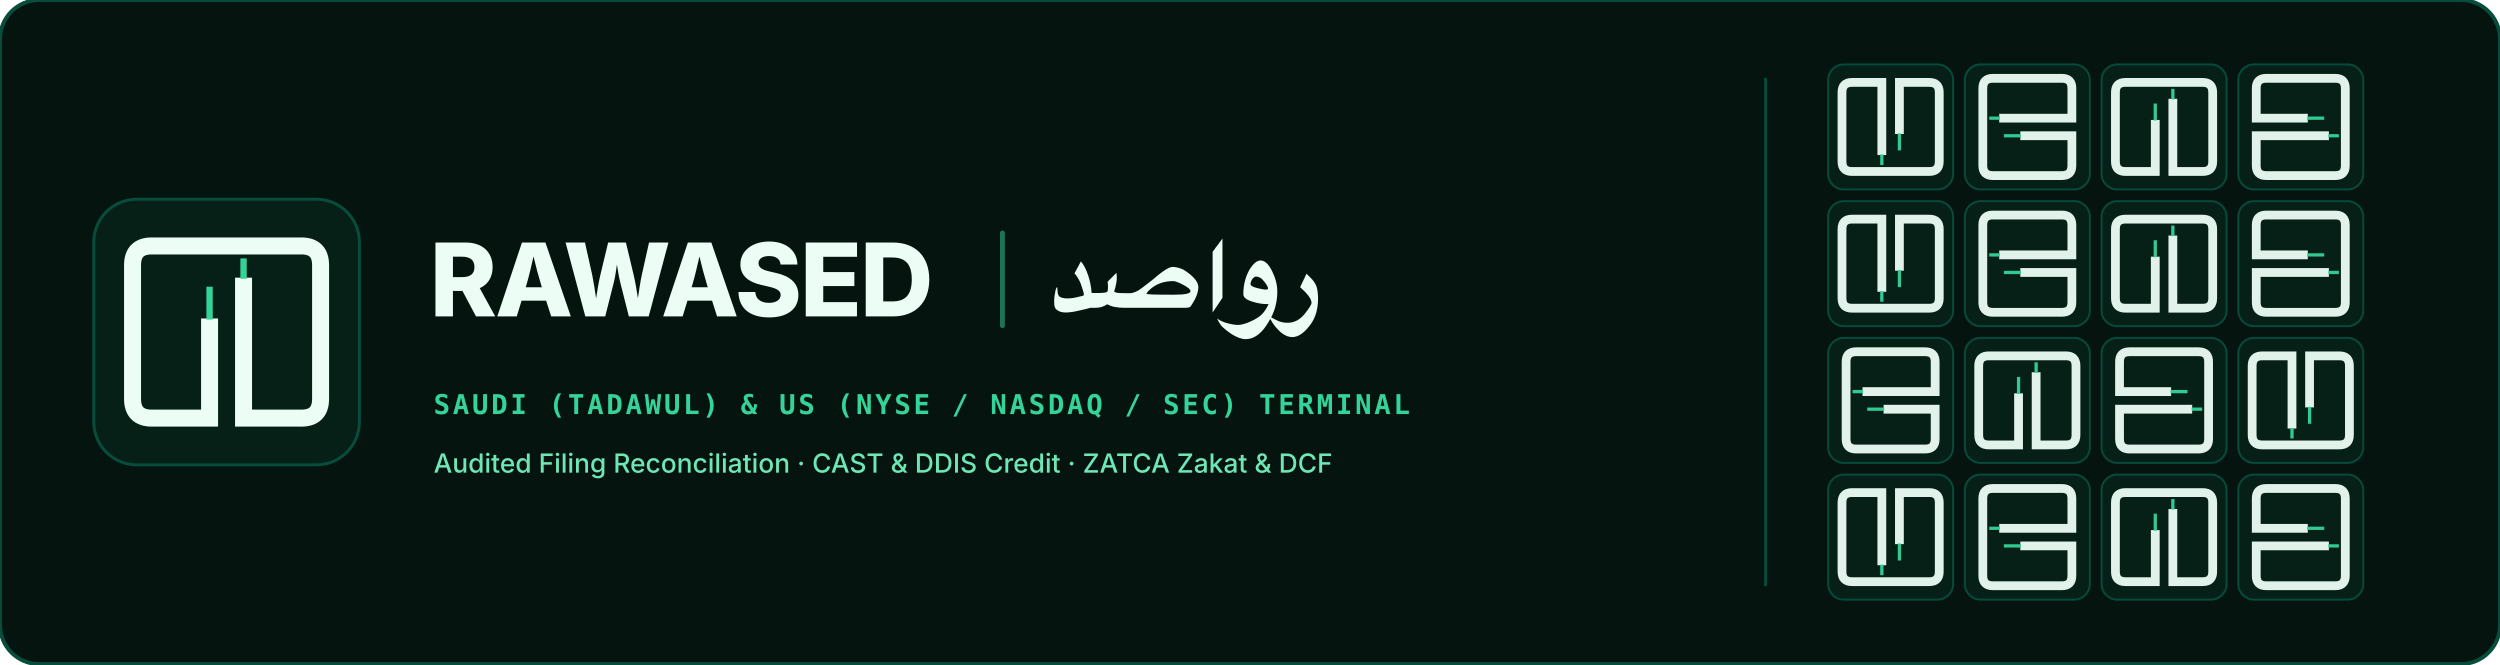
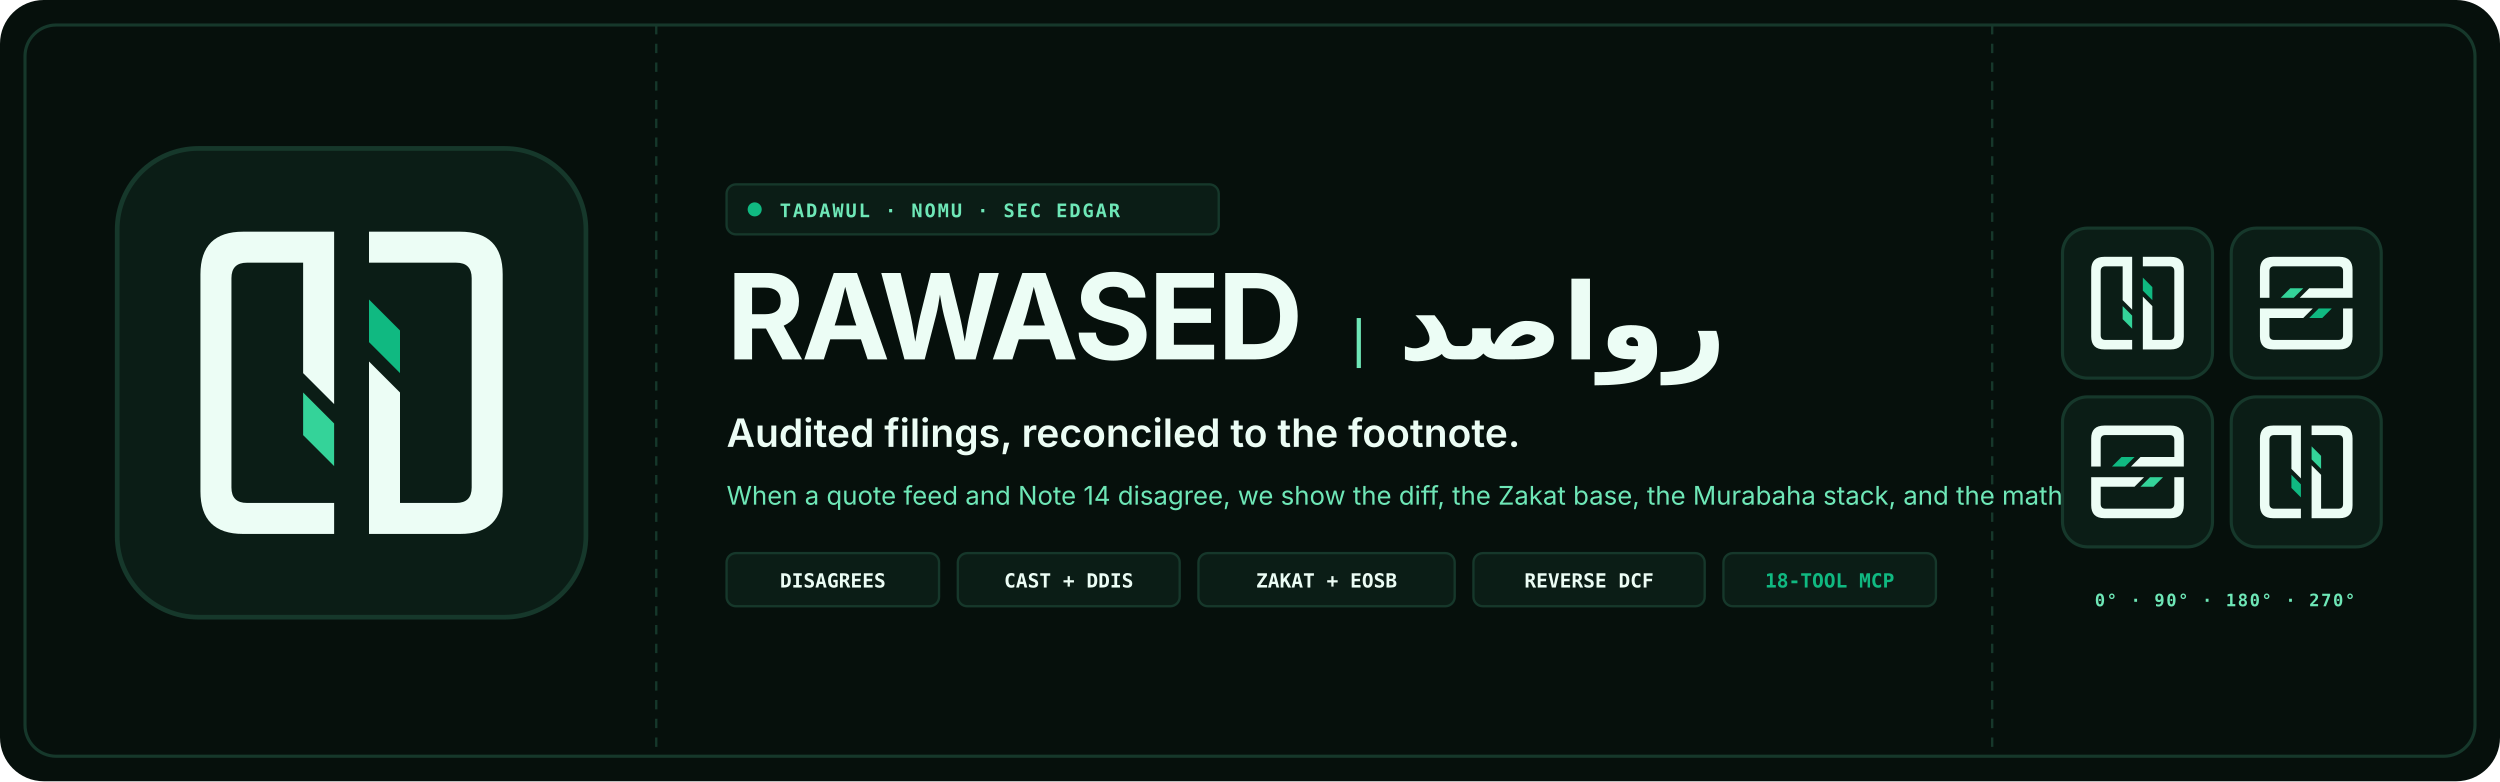
- <svg xmlns="http://www.w3.org/2000/svg" viewBox="0 0 1280 340" width="100%" height="100%">
-   <defs>
-     <clipPath id="text-col-clip">
-       <rect x="216" y="0" width="676" height="340" />
-     </clipPath>
-   </defs>
-   <rect x="0" y="0" width="1280" height="340" rx="20" fill="#06140F" stroke="#064E3B" stroke-width="2" />
-   <g transform="translate(48, 102)">
-     <rect x="0" y="0" width="136" height="136" rx="22" fill="#062017" stroke="#064E3B" stroke-width="1.5" />
-     <svg x="10" y="10" width="116" height="116" viewBox="0 0 100 100">
-       <path d="M 42.5 44 V 88 H 17 Q 8.5 88 8.5 79.5 V 20.5 Q 8.5 12 17 12 H 83 Q 91.5 12 91.5 20.5 V 79.5 Q 91.5 88 83 88 H 57.5 V 26" stroke="#ECFDF5" stroke-width="7.5" stroke-linecap="butt" stroke-linejoin="miter" fill="none" />
-       <line x1="42.5" y1="30" x2="42.5" y2="44.5" stroke="#34D399" stroke-width="2.8" stroke-linecap="butt" />
-       <line x1="57.5" y1="17.5" x2="57.5" y2="26.5" stroke="#34D399" stroke-width="2.8" stroke-linecap="butt" />
+ <svg xmlns="http://www.w3.org/2000/svg" viewBox="0 0 1600 500" width="1600" height="500">
+   <rect width="1600" height="500" rx="28" fill="#06100C" />
+   <rect x="16" y="16" width="1568" height="468" rx="20" fill="none" stroke="#16382B" stroke-width="2" />
+   <line x1="420" y1="16" x2="420" y2="484" stroke="#16382B" stroke-width="1.5" stroke-dasharray="6 6" />
+   <line x1="1275" y1="16" x2="1275" y2="484" stroke="#16382B" stroke-width="1.5" stroke-dasharray="6 6" />
+   <g transform="translate(75, 95)">
+     <rect width="300" height="300" rx="52" fill="#0B1D16" stroke="#16382B" stroke-width="3" />
+     <svg x="26" y="26" width="248" height="248" viewBox="0 0 100 100">
+       <path d="M 45.5 89 H 22 Q 11 89 11 78 V 22 Q 11 11 22 11 H 45.5 V 55.5 L 37.5 47.5 V 19 H 23 Q 19 19 19 23 V 77 Q 19 81 23 81 H 45.5 Z" fill="#ECFDF5" />
+       <polygon points="37.5,52.5 45.5,60.5 45.5,71.5 37.5,63.5" fill="#34D399" />
+       <path d="M 54.5 11 H 78 Q 89 11 89 22 V 78 Q 89 89 78 89 H 54.5 V 44.5 L 62.5 52.5 V 81 H 77 Q 81 81 81 77 V 23 Q 81 19 77 19 H 54.5 Z" fill="#ECFDF5" />
+       <polygon points="54.5,28.5 62.5,36.5 62.5,47.5 54.5,39.5" fill="#10B981" />
    </svg>
  </g>
-   <g clip-path="url(#text-col-clip)">
-     <text x="220" y="162" fill="#ECFDF5" font-family="-apple-system, BlinkMacSystemFont, 'Inter', 'Helvetica Neue', Arial, sans-serif" font-size="52" font-weight="800" letter-spacing="-1">RAWASED</text>
-     <rect x="512" y="118" width="2.5" height="50" rx="1.25" fill="#34D399" opacity="0.5" />
-     <g transform="translate(536, 160) scale(1.06)">
-       <path d="M21.00 -2.24 Q20.43 -2.06 18.49 -1.60 Q16.55 -1.15 14.62 -0.72 Q11.42 -0.00 8.84 -0.00 Q6.15 -0.07 4.72 -1.36 Q3.48 -2.10 3.53 -5.18 Q3.53 -5.56 3.55 -6.41 Q3.57 -7.26 3.89 -9.10 Q4.20 -10.94 4.43 -11.56 Q4.66 -12.18 4.91 -12.18 Q4.95 -12.18 5.00 -12.16 L5.15 -10.49 Q5.22 -8.07 6.40 -7.48 Q8.00 -6.80 9.61 -6.80 Q10.53 -6.80 11.62 -6.88 Q12.70 -6.96 14.44 -7.37 Q17.90 -8.07 17.90 -8.45 Q17.90 -9.58 16.37 -13.90 Q15.01 -17.13 13.34 -18.90 L16.43 -24.68 Q18.40 -22.49 19.96 -17.90 Q21.23 -14.17 21.63 -9.43 L23.40 -9.43 L23.40 -2.26 L21.07 -2.26 Q21.02 -2.24 21.00 -2.24 Z M39.96 -9.31 Q42.65 -9.31 45.98 -11.89 Q48.98 -14.13 50.59 -15.44 Q58.14 -22.02 60.67 -22.02 Q63.09 -22.02 65.94 -20.71 Q73.17 -16.16 73.17 -12.21 Q73.12 -8.34 69.51 -3.01 Q69.08 -2.26 66.57 -2.26 L37.79 -2.26 Q32.05 -2.26 29.16 -3.98 Q26.60 -2.26 23.49 -2.26 L22.04 -2.26 L22.04 -9.43 Q28.66 -9.25 29.16 -10.06 Q29.52 -10.47 29.52 -12.18 Q29.52 -13.97 29.32 -14.83 L33.57 -19.15 Q33.66 -18.74 33.73 -18.08 Q33.79 -17.43 33.77 -16.52 Q33.77 -15.73 33.58 -14.57 Q33.39 -13.40 33.16 -12.48 Q32.93 -11.55 32.73 -10.97 Q32.53 -10.40 32.53 -10.19 Q32.59 -9.90 33.50 -9.61 Q34.40 -9.31 39.96 -9.31 Z M69.37 -10.26 Q69.37 -11.57 65.80 -13.40 Q62.41 -15.17 60.99 -15.17 Q55.45 -15.17 51.29 -12.34 Q48.15 -9.95 48.15 -8.95 Q48.44 -8.84 51.03 -8.71 Q53.62 -8.59 61.32 -8.59 Q69.37 -8.59 69.37 -10.26 Z M84.81 -7.10 L80.06 -0.00 L80.06 -29.32 L84.81 -35.71 Z M111.30 -10.13 Q111.30 -2.06 107.10 4.52 Q102.26 12.88 96.00 12.88 Q93.06 12.88 88.95 10.26 Q86.62 8.63 85.06 7.21 Q83.50 5.79 82.23 2.85 Q84.04 4.34 87.05 5.13 Q90.10 5.99 92.34 6.01 Q94.71 5.99 98.50 4.28 Q102.28 2.58 104.08 0.64 Q105.88 -1.29 107.08 -4.11 Q106.83 -4.09 106.61 -4.08 Q106.40 -4.07 106.19 -4.07 Q102.76 -4.07 98.82 -5.38 Q94.89 -6.69 94.89 -8.84 Q94.89 -15.37 97.83 -20.64 Q100.61 -25.14 103.21 -25.14 Q106.22 -25.14 108.76 -20.04 Q111.30 -14.94 111.30 -10.13 Z M106.83 -11.66 Q106.80 -12.52 105.42 -14.39 Q104.05 -16.25 103.03 -16.81 Q102.01 -17.36 101.08 -17.36 Q100.59 -17.36 100.10 -17.02 Q99.62 -16.68 99.22 -16.14 Q98.82 -15.60 98.60 -14.94 Q98.37 -14.29 98.37 -13.72 Q98.37 -12.61 101.49 -11.83 Q104.61 -11.05 105.58 -11.05 Q106.83 -11.05 106.83 -11.66 Z M130.99 -6.80 Q130.99 0.57 127.62 5.40 Q123.06 11.87 118.56 11.87 Q115.17 11.87 111.88 8.53 Q108.59 5.20 107.41 1.76 L108.63 2.51 Q109.88 3.19 110.84 3.66 Q111.80 4.14 112.70 4.43 Q113.61 4.72 114.57 4.85 Q115.53 4.97 116.77 4.95 Q121.29 4.72 124.56 0.63 Q127.83 -3.46 127.83 -4.70 Q127.78 -7.44 122.33 -12.23 L125.41 -18.74 Q126.79 -17.38 127.89 -16.25 Q129.00 -15.12 129.76 -13.64 Q130.52 -12.16 130.75 -10.26 Q130.99 -8.36 130.99 -6.80 Z" fill="#ECFDF5" />
-     </g>
-     <text x="222" y="212" fill="#34D399" font-family="'JetBrains Mono', 'SF Mono', Menlo, monospace" font-size="14" font-weight="700" letter-spacing="1.4">SAUDI (TADAWUL) &amp; US (NYSE / NASDAQ / SEC) TERMINAL</text>
-     <text x="222" y="242" fill="#6EE7B7" font-family="-apple-system, BlinkMacSystemFont, 'Inter', sans-serif" font-size="13.5" font-weight="500">Audited Filing Reconciliation · CAST &amp; DDIS Credit · ZATCA Zakat &amp; DCF</text>
-   </g>
-   <line x1="904" y1="40" x2="904" y2="300" stroke="#064E3B" stroke-width="1.5" />
-   <g transform="translate(936, 33)" opacity="0.95">
-     <g transform="translate(0, 0)">
-       <rect x="0" y="0" width="64" height="64" rx="8" fill="#062017" stroke="#064E3B" stroke-width="1" />
-       <svg x="2" y="2" width="60" height="60" viewBox="0 0 100 100">
-         <g transform="rotate(180 50 50)">
-           <path d="M 42.5 44 V 88 H 17 Q 8.5 88 8.5 79.5 V 20.5 Q 8.5 12 17 12 H 83 Q 91.5 12 91.5 20.5 V 79.5 Q 91.5 88 83 88 H 57.5 V 26" stroke="#ECFDF5" stroke-width="7.5" stroke-linecap="butt" stroke-linejoin="miter" fill="none" />
-           <line x1="42.5" y1="30" x2="42.5" y2="44.5" stroke="#34D399" stroke-width="2.8" stroke-linecap="butt" />
-           <line x1="57.5" y1="17.5" x2="57.5" y2="26.5" stroke="#34D399" stroke-width="2.8" stroke-linecap="butt" />
-         </g>
-       </svg>
-     </g>
-     <g transform="translate(70, 0)">
-       <rect x="0" y="0" width="64" height="64" rx="8" fill="#062017" stroke="#064E3B" stroke-width="1" />
-       <svg x="2" y="2" width="60" height="60" viewBox="0 0 100 100">
-         <g transform="rotate(270 50 50)">
-           <path d="M 42.5 44 V 88 H 17 Q 8.5 88 8.5 79.5 V 20.5 Q 8.5 12 17 12 H 83 Q 91.5 12 91.5 20.5 V 79.5 Q 91.5 88 83 88 H 57.5 V 26" stroke="#ECFDF5" stroke-width="7.5" stroke-linecap="butt" stroke-linejoin="miter" fill="none" />
-           <line x1="42.5" y1="30" x2="42.5" y2="44.5" stroke="#34D399" stroke-width="2.8" stroke-linecap="butt" />
-           <line x1="57.5" y1="17.5" x2="57.5" y2="26.5" stroke="#34D399" stroke-width="2.8" stroke-linecap="butt" />
-         </g>
-       </svg>
-     </g>
-     <g transform="translate(140, 0)">
-       <rect x="0" y="0" width="64" height="64" rx="8" fill="#062017" stroke="#064E3B" stroke-width="1" />
-       <svg x="2" y="2" width="60" height="60" viewBox="0 0 100 100">
-         <g transform="rotate(0 50 50)">
-           <path d="M 42.5 44 V 88 H 17 Q 8.5 88 8.5 79.5 V 20.5 Q 8.5 12 17 12 H 83 Q 91.5 12 91.5 20.5 V 79.5 Q 91.5 88 83 88 H 57.5 V 26" stroke="#ECFDF5" stroke-width="7.5" stroke-linecap="butt" stroke-linejoin="miter" fill="none" />
-           <line x1="42.5" y1="30" x2="42.5" y2="44.5" stroke="#34D399" stroke-width="2.8" stroke-linecap="butt" />
-           <line x1="57.5" y1="17.5" x2="57.5" y2="26.5" stroke="#34D399" stroke-width="2.8" stroke-linecap="butt" />
-         </g>
-       </svg>
-     </g>
-     <g transform="translate(210, 0)">
-       <rect x="0" y="0" width="64" height="64" rx="8" fill="#062017" stroke="#064E3B" stroke-width="1" />
-       <svg x="2" y="2" width="60" height="60" viewBox="0 0 100 100">
-         <g transform="rotate(90 50 50)">
-           <path d="M 42.5 44 V 88 H 17 Q 8.5 88 8.5 79.5 V 20.5 Q 8.5 12 17 12 H 83 Q 91.5 12 91.5 20.5 V 79.5 Q 91.5 88 83 88 H 57.5 V 26" stroke="#ECFDF5" stroke-width="7.5" stroke-linecap="butt" stroke-linejoin="miter" fill="none" />
-           <line x1="42.5" y1="30" x2="42.5" y2="44.5" stroke="#34D399" stroke-width="2.8" stroke-linecap="butt" />
-           <line x1="57.5" y1="17.5" x2="57.5" y2="26.5" stroke="#34D399" stroke-width="2.8" stroke-linecap="butt" />
-         </g>
-       </svg>
-     </g>
-     <g transform="translate(0, 70)">
-       <rect x="0" y="0" width="64" height="64" rx="8" fill="#062017" stroke="#064E3B" stroke-width="1" />
-       <svg x="2" y="2" width="60" height="60" viewBox="0 0 100 100">
-         <g transform="rotate(180 50 50)">
-           <path d="M 42.5 44 V 88 H 17 Q 8.5 88 8.5 79.5 V 20.5 Q 8.5 12 17 12 H 83 Q 91.5 12 91.5 20.5 V 79.5 Q 91.5 88 83 88 H 57.5 V 26" stroke="#ECFDF5" stroke-width="7.5" stroke-linecap="butt" stroke-linejoin="miter" fill="none" />
-           <line x1="42.5" y1="30" x2="42.5" y2="44.5" stroke="#34D399" stroke-width="2.8" stroke-linecap="butt" />
-           <line x1="57.5" y1="17.5" x2="57.5" y2="26.5" stroke="#34D399" stroke-width="2.8" stroke-linecap="butt" />
-         </g>
-       </svg>
-     </g>
-     <g transform="translate(70, 70)">
-       <rect x="0" y="0" width="64" height="64" rx="8" fill="#062017" stroke="#064E3B" stroke-width="1" />
-       <svg x="2" y="2" width="60" height="60" viewBox="0 0 100 100">
-         <g transform="rotate(270 50 50)">
-           <path d="M 42.5 44 V 88 H 17 Q 8.5 88 8.5 79.5 V 20.5 Q 8.5 12 17 12 H 83 Q 91.5 12 91.5 20.5 V 79.5 Q 91.5 88 83 88 H 57.5 V 26" stroke="#ECFDF5" stroke-width="7.5" stroke-linecap="butt" stroke-linejoin="miter" fill="none" />
-           <line x1="42.5" y1="30" x2="42.5" y2="44.5" stroke="#34D399" stroke-width="2.8" stroke-linecap="butt" />
-           <line x1="57.5" y1="17.5" x2="57.5" y2="26.5" stroke="#34D399" stroke-width="2.8" stroke-linecap="butt" />
-         </g>
-       </svg>
-     </g>
-     <g transform="translate(140, 70)">
-       <rect x="0" y="0" width="64" height="64" rx="8" fill="#062017" stroke="#064E3B" stroke-width="1" />
-       <svg x="2" y="2" width="60" height="60" viewBox="0 0 100 100">
-         <g transform="rotate(0 50 50)">
-           <path d="M 42.5 44 V 88 H 17 Q 8.5 88 8.5 79.5 V 20.5 Q 8.5 12 17 12 H 83 Q 91.5 12 91.5 20.5 V 79.5 Q 91.5 88 83 88 H 57.5 V 26" stroke="#ECFDF5" stroke-width="7.5" stroke-linecap="butt" stroke-linejoin="miter" fill="none" />
-           <line x1="42.5" y1="30" x2="42.5" y2="44.5" stroke="#34D399" stroke-width="2.8" stroke-linecap="butt" />
-           <line x1="57.5" y1="17.5" x2="57.5" y2="26.5" stroke="#34D399" stroke-width="2.8" stroke-linecap="butt" />
-         </g>
-       </svg>
-     </g>
-     <g transform="translate(210, 70)">
-       <rect x="0" y="0" width="64" height="64" rx="8" fill="#062017" stroke="#064E3B" stroke-width="1" />
-       <svg x="2" y="2" width="60" height="60" viewBox="0 0 100 100">
-         <g transform="rotate(90 50 50)">
-           <path d="M 42.5 44 V 88 H 17 Q 8.5 88 8.5 79.5 V 20.5 Q 8.5 12 17 12 H 83 Q 91.5 12 91.5 20.5 V 79.5 Q 91.5 88 83 88 H 57.5 V 26" stroke="#ECFDF5" stroke-width="7.5" stroke-linecap="butt" stroke-linejoin="miter" fill="none" />
-           <line x1="42.5" y1="30" x2="42.5" y2="44.5" stroke="#34D399" stroke-width="2.8" stroke-linecap="butt" />
-           <line x1="57.5" y1="17.5" x2="57.5" y2="26.5" stroke="#34D399" stroke-width="2.8" stroke-linecap="butt" />
-         </g>
-       </svg>
-     </g>
-     <g transform="translate(0, 140)">
-       <rect x="0" y="0" width="64" height="64" rx="8" fill="#062017" stroke="#064E3B" stroke-width="1" />
-       <svg x="2" y="2" width="60" height="60" viewBox="0 0 100 100">
-         <g transform="rotate(270 50 50)">
-           <path d="M 42.5 44 V 88 H 17 Q 8.5 88 8.5 79.5 V 20.5 Q 8.5 12 17 12 H 83 Q 91.5 12 91.5 20.5 V 79.5 Q 91.5 88 83 88 H 57.5 V 26" stroke="#ECFDF5" stroke-width="7.5" stroke-linecap="butt" stroke-linejoin="miter" fill="none" />
-           <line x1="42.5" y1="30" x2="42.5" y2="44.5" stroke="#34D399" stroke-width="2.8" stroke-linecap="butt" />
-           <line x1="57.5" y1="17.5" x2="57.5" y2="26.5" stroke="#34D399" stroke-width="2.8" stroke-linecap="butt" />
-         </g>
-       </svg>
-     </g>
-     <g transform="translate(70, 140)">
-       <rect x="0" y="0" width="64" height="64" rx="8" fill="#062017" stroke="#064E3B" stroke-width="1" />
-       <svg x="2" y="2" width="60" height="60" viewBox="0 0 100 100">
-         <g transform="rotate(0 50 50)">
-           <path d="M 42.5 44 V 88 H 17 Q 8.5 88 8.5 79.5 V 20.5 Q 8.5 12 17 12 H 83 Q 91.5 12 91.5 20.5 V 79.5 Q 91.5 88 83 88 H 57.5 V 26" stroke="#ECFDF5" stroke-width="7.5" stroke-linecap="butt" stroke-linejoin="miter" fill="none" />
-           <line x1="42.5" y1="30" x2="42.5" y2="44.5" stroke="#34D399" stroke-width="2.8" stroke-linecap="butt" />
-           <line x1="57.5" y1="17.5" x2="57.5" y2="26.5" stroke="#34D399" stroke-width="2.8" stroke-linecap="butt" />
-         </g>
-       </svg>
-     </g>
-     <g transform="translate(140, 140)">
-       <rect x="0" y="0" width="64" height="64" rx="8" fill="#062017" stroke="#064E3B" stroke-width="1" />
-       <svg x="2" y="2" width="60" height="60" viewBox="0 0 100 100">
-         <g transform="rotate(90 50 50)">
-           <path d="M 42.5 44 V 88 H 17 Q 8.5 88 8.5 79.5 V 20.5 Q 8.5 12 17 12 H 83 Q 91.5 12 91.5 20.5 V 79.5 Q 91.5 88 83 88 H 57.5 V 26" stroke="#ECFDF5" stroke-width="7.5" stroke-linecap="butt" stroke-linejoin="miter" fill="none" />
-           <line x1="42.5" y1="30" x2="42.5" y2="44.5" stroke="#34D399" stroke-width="2.8" stroke-linecap="butt" />
-           <line x1="57.5" y1="17.5" x2="57.5" y2="26.5" stroke="#34D399" stroke-width="2.8" stroke-linecap="butt" />
-         </g>
-       </svg>
-     </g>
-     <g transform="translate(210, 140)">
-       <rect x="0" y="0" width="64" height="64" rx="8" fill="#062017" stroke="#064E3B" stroke-width="1" />
-       <svg x="2" y="2" width="60" height="60" viewBox="0 0 100 100">
-         <g transform="rotate(180 50 50)">
-           <path d="M 42.5 44 V 88 H 17 Q 8.5 88 8.5 79.5 V 20.5 Q 8.5 12 17 12 H 83 Q 91.5 12 91.5 20.5 V 79.5 Q 91.5 88 83 88 H 57.5 V 26" stroke="#ECFDF5" stroke-width="7.5" stroke-linecap="butt" stroke-linejoin="miter" fill="none" />
-           <line x1="42.5" y1="30" x2="42.5" y2="44.5" stroke="#34D399" stroke-width="2.8" stroke-linecap="butt" />
-           <line x1="57.5" y1="17.5" x2="57.5" y2="26.5" stroke="#34D399" stroke-width="2.8" stroke-linecap="butt" />
-         </g>
-       </svg>
-     </g>
-     <g transform="translate(0, 210)">
-       <rect x="0" y="0" width="64" height="64" rx="8" fill="#062017" stroke="#064E3B" stroke-width="1" />
-       <svg x="2" y="2" width="60" height="60" viewBox="0 0 100 100">
-         <g transform="rotate(180 50 50)">
-           <path d="M 42.5 44 V 88 H 17 Q 8.5 88 8.5 79.5 V 20.5 Q 8.5 12 17 12 H 83 Q 91.5 12 91.5 20.5 V 79.5 Q 91.5 88 83 88 H 57.5 V 26" stroke="#ECFDF5" stroke-width="7.5" stroke-linecap="butt" stroke-linejoin="miter" fill="none" />
-           <line x1="42.5" y1="30" x2="42.5" y2="44.5" stroke="#34D399" stroke-width="2.8" stroke-linecap="butt" />
-           <line x1="57.5" y1="17.5" x2="57.5" y2="26.5" stroke="#34D399" stroke-width="2.8" stroke-linecap="butt" />
-         </g>
-       </svg>
-     </g>
-     <g transform="translate(70, 210)">
-       <rect x="0" y="0" width="64" height="64" rx="8" fill="#062017" stroke="#064E3B" stroke-width="1" />
-       <svg x="2" y="2" width="60" height="60" viewBox="0 0 100 100">
-         <g transform="rotate(270 50 50)">
-           <path d="M 42.5 44 V 88 H 17 Q 8.5 88 8.5 79.5 V 20.5 Q 8.5 12 17 12 H 83 Q 91.5 12 91.5 20.5 V 79.5 Q 91.5 88 83 88 H 57.5 V 26" stroke="#ECFDF5" stroke-width="7.5" stroke-linecap="butt" stroke-linejoin="miter" fill="none" />
-           <line x1="42.5" y1="30" x2="42.5" y2="44.5" stroke="#34D399" stroke-width="2.8" stroke-linecap="butt" />
-           <line x1="57.5" y1="17.5" x2="57.5" y2="26.5" stroke="#34D399" stroke-width="2.8" stroke-linecap="butt" />
-         </g>
-       </svg>
-     </g>
-     <g transform="translate(140, 210)">
-       <rect x="0" y="0" width="64" height="64" rx="8" fill="#062017" stroke="#064E3B" stroke-width="1" />
-       <svg x="2" y="2" width="60" height="60" viewBox="0 0 100 100">
-         <g transform="rotate(0 50 50)">
-           <path d="M 42.5 44 V 88 H 17 Q 8.5 88 8.5 79.5 V 20.5 Q 8.5 12 17 12 H 83 Q 91.5 12 91.5 20.5 V 79.5 Q 91.5 88 83 88 H 57.5 V 26" stroke="#ECFDF5" stroke-width="7.5" stroke-linecap="butt" stroke-linejoin="miter" fill="none" />
-           <line x1="42.5" y1="30" x2="42.5" y2="44.5" stroke="#34D399" stroke-width="2.8" stroke-linecap="butt" />
-           <line x1="57.5" y1="17.5" x2="57.5" y2="26.5" stroke="#34D399" stroke-width="2.8" stroke-linecap="butt" />
-         </g>
-       </svg>
-     </g>
-     <g transform="translate(210, 210)">
-       <rect x="0" y="0" width="64" height="64" rx="8" fill="#062017" stroke="#064E3B" stroke-width="1" />
-       <svg x="2" y="2" width="60" height="60" viewBox="0 0 100 100">
-         <g transform="rotate(90 50 50)">
-           <path d="M 42.5 44 V 88 H 17 Q 8.5 88 8.5 79.5 V 20.5 Q 8.5 12 17 12 H 83 Q 91.5 12 91.5 20.5 V 79.5 Q 91.5 88 83 88 H 57.5 V 26" stroke="#ECFDF5" stroke-width="7.5" stroke-linecap="butt" stroke-linejoin="miter" fill="none" />
-           <line x1="42.5" y1="30" x2="42.5" y2="44.5" stroke="#34D399" stroke-width="2.8" stroke-linecap="butt" />
-           <line x1="57.5" y1="17.5" x2="57.5" y2="26.5" stroke="#34D399" stroke-width="2.8" stroke-linecap="butt" />
-         </g>
-       </svg>
+   <g transform="translate(465, 118)">
+     <rect x="0" y="0" width="315" height="32" rx="6" fill="#0B1D16" stroke="#16382B" stroke-width="1.5" />
+     <circle cx="18" cy="16" r="4.5" fill="#10B981" />
+     <text x="34" y="21" fill="#6EE7B7" font-family="IBM Plex Mono, monospace" font-size="12" font-weight="600" letter-spacing="1.2">TADAWUL · NOMU · SEC EDGAR</text>
+     <text x="0" y="112" fill="#ECFDF5" font-family="IBM Plex Sans, -apple-system, sans-serif" font-size="76" font-weight="700" letter-spacing="-2">RAWASED</text>
+     <text x="395" y="110" fill="#6EE7B7" font-family="IBM Plex Mono, monospace" font-size="32" font-weight="400">|</text>
+     <text x="430" y="112" fill="#ECFDF5" font-family="IBM Plex Sans Arabic, Geeza Pro, sans-serif" font-size="68" font-weight="700">رواصد</text>
+     <text x="0" y="168" fill="#ECFDF5" font-family="IBM Plex Sans, -apple-system, sans-serif" font-size="25" font-weight="600">Audited filings, reconciled to the footnote.</text>
+     <text x="0" y="205" fill="#6EE7B7" font-family="IBM Plex Sans, -apple-system, sans-serif" font-size="16.5" font-weight="400">When a quote feed and Note 14 disagree, we show the diff, the Zakat base, the Murabaha stack, and the math.</text>
+     <g transform="translate(0, 236)">
+       <rect x="0" y="0" width="136" height="34" rx="6" fill="#0B1D16" stroke="#16382B" stroke-width="1.5" />
+       <text x="68" y="22" fill="#ECFDF5" font-family="IBM Plex Mono, monospace" font-size="12.5" font-weight="600" text-anchor="middle">DISAGREES</text>
+       <rect x="148" y="0" width="142" height="34" rx="6" fill="#0B1D16" stroke="#16382B" stroke-width="1.5" />
+       <text x="219" y="22" fill="#ECFDF5" font-family="IBM Plex Mono, monospace" font-size="12.5" font-weight="600" text-anchor="middle">CAST + DDIS</text>
+       <rect x="302" y="0" width="164" height="34" rx="6" fill="#0B1D16" stroke="#16382B" stroke-width="1.5" />
+       <text x="384" y="22" fill="#ECFDF5" font-family="IBM Plex Mono, monospace" font-size="12.5" font-weight="600" text-anchor="middle">ZAKAT + EOSB</text>
+       <rect x="478" y="0" width="148" height="34" rx="6" fill="#0B1D16" stroke="#16382B" stroke-width="1.5" />
+       <text x="552" y="22" fill="#ECFDF5" font-family="IBM Plex Mono, monospace" font-size="12.5" font-weight="600" text-anchor="middle">REVERSE DCF</text>
+       <rect x="638" y="0" width="136" height="34" rx="6" fill="#0B1D16" stroke="#16382B" stroke-width="1.5" />
+       <text x="706" y="22" fill="#10B981" font-family="IBM Plex Mono, monospace" font-size="12.5" font-weight="600" text-anchor="middle">18-TOOL MCP</text>
    </g>
  </g>
+   <g transform="translate(1320,146)">
+     <rect width="96" height="96" rx="16" fill="#0B1D16" stroke="#16382B" stroke-width="2" />
+     <svg x="10" y="10" width="76" height="76" viewBox="0 0 100 100">
+       <g transform="rotate(0 50 50)">
+         <path d="M 45.5 89 H 22 Q 11 89 11 78 V 22 Q 11 11 22 11 H 45.5 V 55.5 L 37.5 47.5 V 19 H 23 Q 19 19 19 23 V 77 Q 19 81 23 81 H 45.5 Z" fill="#ECFDF5" />
+         <polygon points="37.5,52.5 45.5,60.5 45.5,71.5 37.5,63.5" fill="#34D399" />
+         <path d="M 54.5 11 H 78 Q 89 11 89 22 V 78 Q 89 89 78 89 H 54.5 V 44.5 L 62.5 52.5 V 81 H 77 Q 81 81 81 77 V 23 Q 81 19 77 19 H 54.5 Z" fill="#ECFDF5" />
+         <polygon points="54.5,28.5 62.5,36.5 62.5,47.5 54.5,39.5" fill="#10B981" />
+       </g>
+     </svg>
+   </g>
+   <g transform="translate(1428,146)">
+     <rect width="96" height="96" rx="16" fill="#0B1D16" stroke="#16382B" stroke-width="2" />
+     <svg x="10" y="10" width="76" height="76" viewBox="0 0 100 100">
+       <g transform="rotate(90 50 50)">
+         <path d="M 45.5 89 H 22 Q 11 89 11 78 V 22 Q 11 11 22 11 H 45.5 V 55.5 L 37.5 47.5 V 19 H 23 Q 19 19 19 23 V 77 Q 19 81 23 81 H 45.5 Z" fill="#ECFDF5" />
+         <polygon points="37.5,52.5 45.5,60.5 45.5,71.5 37.5,63.5" fill="#34D399" />
+         <path d="M 54.5 11 H 78 Q 89 11 89 22 V 78 Q 89 89 78 89 H 54.5 V 44.5 L 62.5 52.5 V 81 H 77 Q 81 81 81 77 V 23 Q 81 19 77 19 H 54.5 Z" fill="#ECFDF5" />
+         <polygon points="54.5,28.5 62.5,36.5 62.5,47.5 54.5,39.5" fill="#10B981" />
+       </g>
+     </svg>
+   </g>
+   <g transform="translate(1320,254)">
+     <rect width="96" height="96" rx="16" fill="#0B1D16" stroke="#16382B" stroke-width="2" />
+     <svg x="10" y="10" width="76" height="76" viewBox="0 0 100 100">
+       <g transform="rotate(270 50 50)">
+         <path d="M 45.5 89 H 22 Q 11 89 11 78 V 22 Q 11 11 22 11 H 45.5 V 55.5 L 37.5 47.5 V 19 H 23 Q 19 19 19 23 V 77 Q 19 81 23 81 H 45.5 Z" fill="#ECFDF5" />
+         <polygon points="37.5,52.5 45.5,60.5 45.5,71.5 37.5,63.5" fill="#34D399" />
+         <path d="M 54.5 11 H 78 Q 89 11 89 22 V 78 Q 89 89 78 89 H 54.5 V 44.5 L 62.5 52.5 V 81 H 77 Q 81 81 81 77 V 23 Q 81 19 77 19 H 54.5 Z" fill="#ECFDF5" />
+         <polygon points="54.5,28.5 62.5,36.5 62.5,47.5 54.5,39.5" fill="#10B981" />
+       </g>
+     </svg>
+   </g>
+   <g transform="translate(1428,254)">
+     <rect width="96" height="96" rx="16" fill="#0B1D16" stroke="#16382B" stroke-width="2" />
+     <svg x="10" y="10" width="76" height="76" viewBox="0 0 100 100">
+       <g transform="rotate(180 50 50)">
+         <path d="M 45.5 89 H 22 Q 11 89 11 78 V 22 Q 11 11 22 11 H 45.5 V 55.5 L 37.5 47.5 V 19 H 23 Q 19 19 19 23 V 77 Q 19 81 23 81 H 45.5 Z" fill="#ECFDF5" />
+         <polygon points="37.5,52.5 45.5,60.5 45.5,71.5 37.5,63.5" fill="#34D399" />
+         <path d="M 54.5 11 H 78 Q 89 11 89 22 V 78 Q 89 89 78 89 H 54.5 V 44.5 L 62.5 52.5 V 81 H 77 Q 81 81 81 77 V 23 Q 81 19 77 19 H 54.5 Z" fill="#ECFDF5" />
+         <polygon points="54.5,28.5 62.5,36.5 62.5,47.5 54.5,39.5" fill="#10B981" />
+       </g>
+     </svg>
+   </g>
+   <text x="1424" y="388" fill="#6EE7B7" font-family="IBM Plex Mono, monospace" font-size="11" font-weight="600" text-anchor="middle" letter-spacing="1">0° · 90° · 180° · 270°</text>
</svg>
